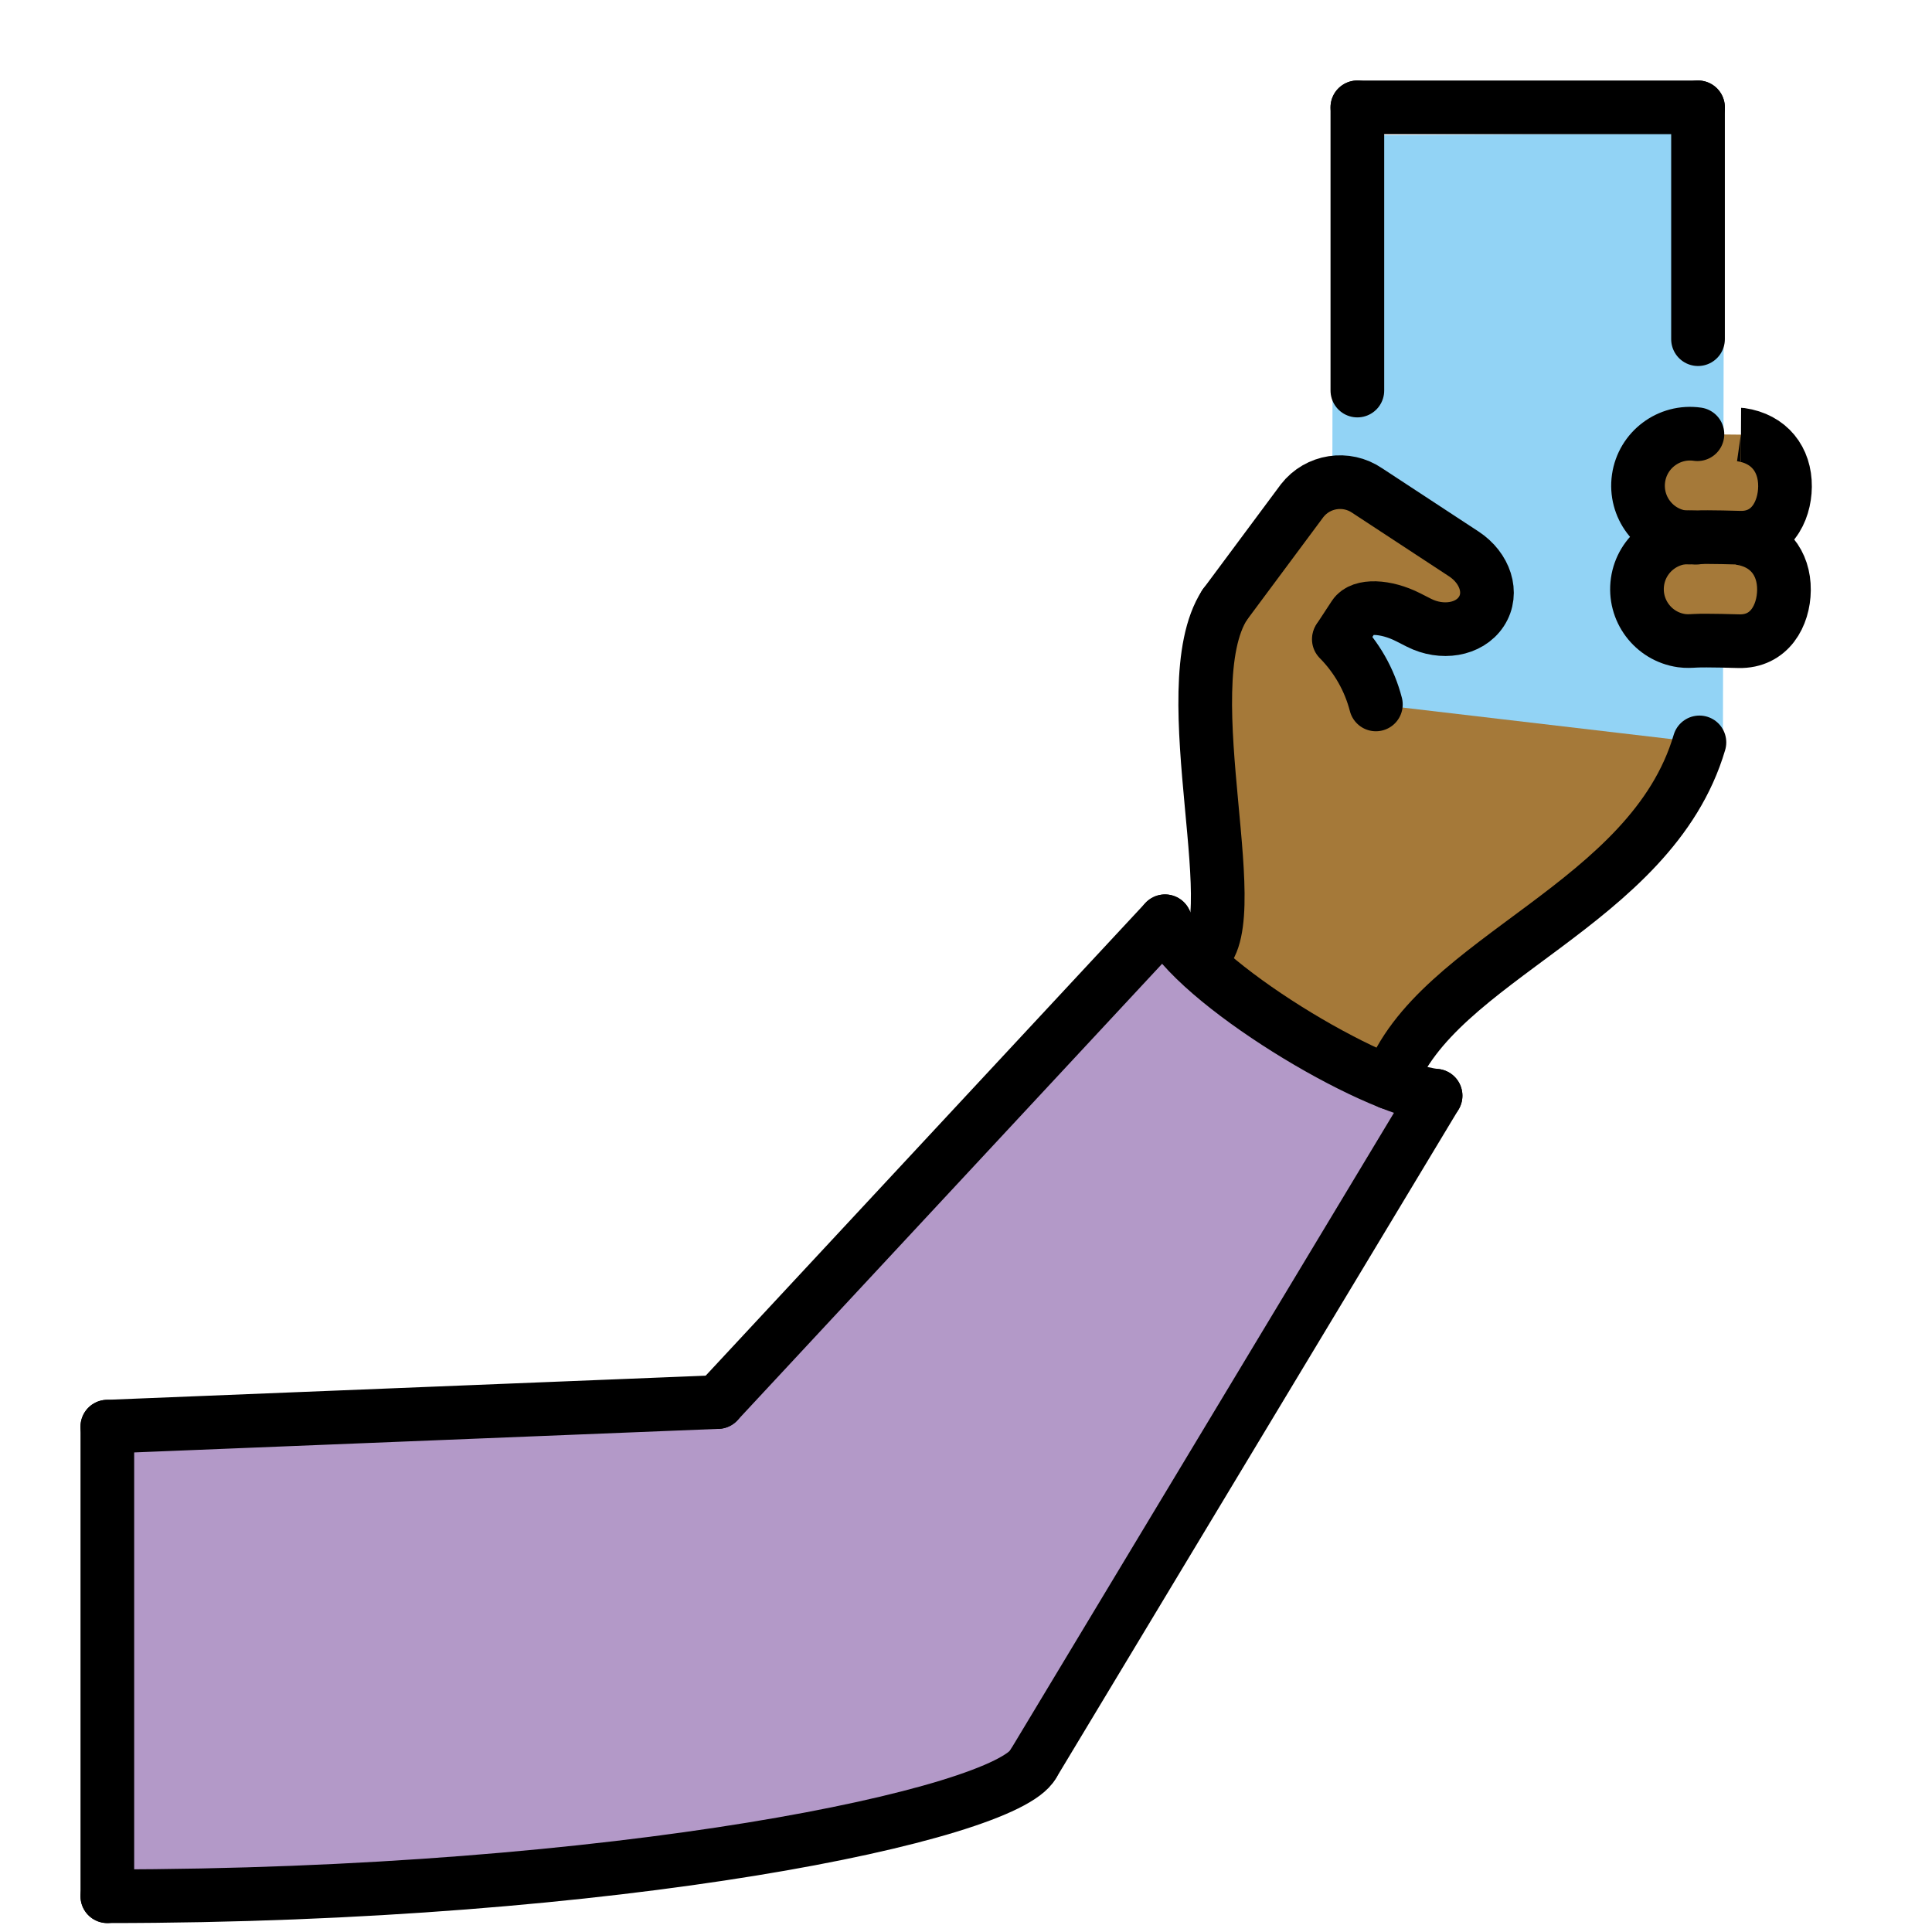
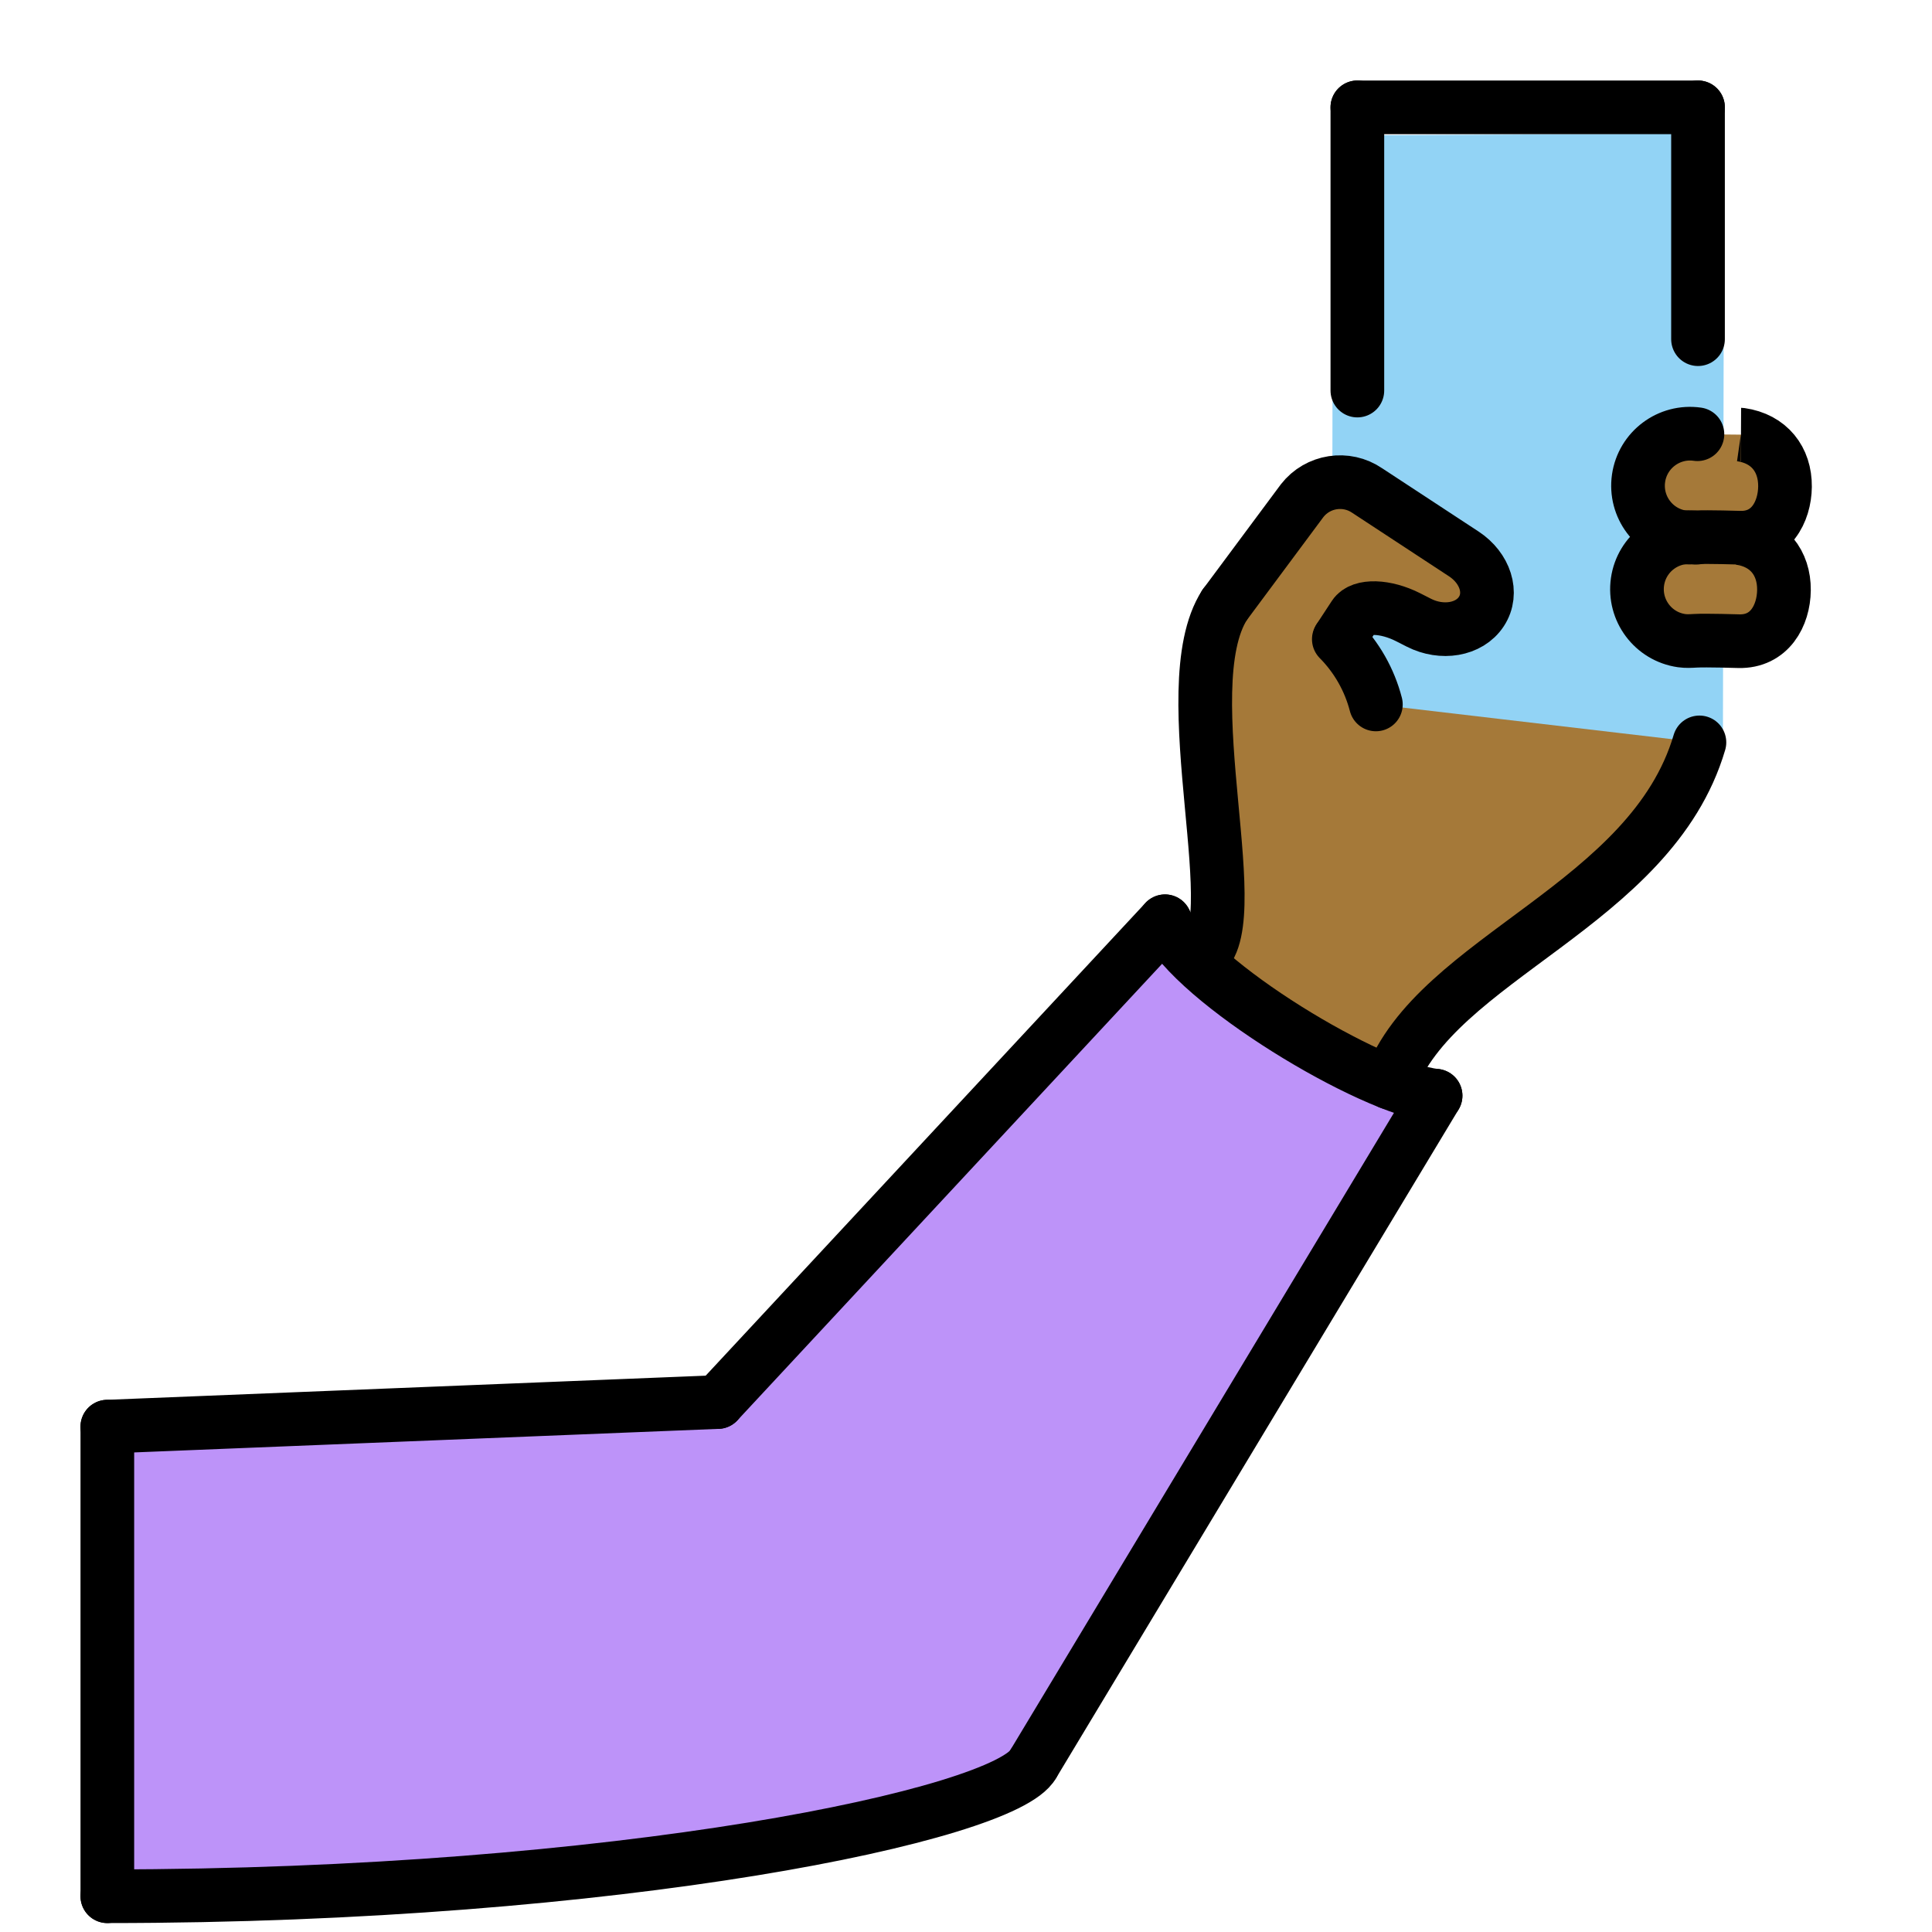
<svg xmlns="http://www.w3.org/2000/svg" id="emoji" viewBox="0 0 72 72" version="1.1">
-   <g id="color">
-     <path fill="#B399C8" d="M4,70.667v-17.5L26.75,52.25l16.667-17.917c1.083,2.292,7.667,6.25,10.083,6.5L38.5,65.75 C37.458,67.625,23.069,70.667,4,70.667z" />
-     <polyline fill="#92D3F5" points="64.208,27.896 64.25,4.971 49.676,5.049 49.637,26.4" />
-   </g>
+   <defs id="defs3649" />
+   <path style="fill:#bd93f9;fill-opacity:1" id="path3601" d="m 4,70.667 v -17.5 L 26.75,52.25 43.417,34.333 c 1.083,2.292 7.667,6.25 10.083,6.5 L 38.5,65.75 C 37.458,67.625 23.069,70.667 4,70.667 Z" />
+   <polyline style="fill:#92d3f5" id="polyline3603" points="64.208,27.896 64.25,4.971 49.676,5.049 49.637,26.4" />
  <g id="hair" />
  <g id="skin">
-     <path fill="#a57939" d="M64.837,20.054c1.06,0.152,1.656,0.925,1.646,1.938c-0.01,0.947-0.537,1.932-1.684,1.903 c0,0-1.215-0.038-1.619-0.015c-0.171,0.01-0.343,0.019-0.512-0.005c-1.06-0.152-1.795-1.135-1.643-2.194 s1.135-1.795,2.194-1.643C63.218,20.038,64.837,20.054,64.837,20.054z" />
-     <path fill="#a57939" d="M64.876,16.198c1.06,0.152,1.656,0.925,1.646,1.938c-0.01,0.947-0.537,1.932-1.684,1.903 c0,0-1.215-0.038-1.619-0.015c-0.171,0.01-0.343,0.019-0.512-0.005c-1.06-0.152-1.795-1.135-1.643-2.194 s1.135-1.795,2.194-1.643C63.257,16.182,64.876,16.198,64.876,16.198z" />
-     <path fill="#a57939" d="M51.275,26.252c-0.237-0.918-0.714-1.756-1.381-2.43l0.025-0.039l0.551-0.84 c0.26-0.396,1.164-0.369,2.008,0.06l0.405,0.206c0.845,0.429,1.869,0.273,2.323-0.419 c0.454-0.692,0.14-1.625-0.652-2.145l-3.6-2.362c-0.782-0.536-1.846-0.371-2.428,0.377l-2.885,3.882 c-2.015,3.126,1.026,12.251-0.974,13.146c1.654,1.553,3.208,2.729,7.128,4.66 c1.705-4.66,9.747-6.598,11.539-12.681" />
+     <path fill="#a57939" d="M64.837,20.054c1.06,0.152,1.656,0.925,1.646,1.938c-0.01,0.947-0.537,1.932-1.684,1.903 c0,0-1.215-0.038-1.619-0.015c-0.171,0.01-0.343,0.019-0.512-0.005c-1.06-0.152-1.795-1.135-1.643-2.194 s1.135-1.795,2.194-1.643C63.218,20.038,64.837,20.054,64.837,20.054z" id="path3607" />
+     <path fill="#a57939" d="M64.876,16.198c1.06,0.152,1.656,0.925,1.646,1.938c-0.01,0.947-0.537,1.932-1.684,1.903 c0,0-1.215-0.038-1.619-0.015c-0.171,0.01-0.343,0.019-0.512-0.005c-1.06-0.152-1.795-1.135-1.643-2.194 s1.135-1.795,2.194-1.643C63.257,16.182,64.876,16.198,64.876,16.198z" id="path3609" />
+     <path fill="#a57939" d="M51.275,26.252c-0.237-0.918-0.714-1.756-1.381-2.43l0.025-0.039l0.551-0.84 c0.26-0.396,1.164-0.369,2.008,0.06l0.405,0.206c0.845,0.429,1.869,0.273,2.323-0.419 c0.454-0.692,0.14-1.625-0.652-2.145l-3.6-2.362c-0.782-0.536-1.846-0.371-2.428,0.377l-2.885,3.882 c-2.015,3.126,1.026,12.251-0.974,13.146c1.654,1.553,3.208,2.729,7.128,4.66 c1.705-4.66,9.747-6.598,11.539-12.681" id="path3611" />
  </g>
  <g id="skin-shadow" />
  <g id="line">
-     <line x1="4" x2="4" y1="53.167" y2="70.667" fill="none" stroke="#000000" stroke-linecap="round" stroke-linejoin="round" stroke-miterlimit="10" stroke-width="2" />
-     <line x1="26.75" x2="4" y1="52.25" y2="53.167" fill="none" stroke="#000000" stroke-linecap="round" stroke-linejoin="round" stroke-miterlimit="10" stroke-width="2" />
-     <line x1="53.5" x2="38.5" y1="40.833" y2="65.75" fill="none" stroke="#000000" stroke-linecap="round" stroke-linejoin="round" stroke-miterlimit="10" stroke-width="2" />
-     <line x1="43.417" x2="26.75" y1="34.333" y2="52.25" fill="none" stroke="#000000" stroke-linecap="round" stroke-linejoin="round" stroke-miterlimit="10" stroke-width="2" />
-     <path fill="none" stroke="#000000" stroke-linecap="round" stroke-linejoin="round" stroke-miterlimit="10" stroke-width="2" d="M38.5,65.75c-1.042,1.875-15.431,4.917-34.5,4.917" />
-     <path fill="none" stroke="#000000" stroke-linecap="round" stroke-linejoin="round" stroke-miterlimit="10" stroke-width="2" d="M43.417,34.333c1.083,2.292,7.667,6.25,10.083,6.5" />
-     <path fill="none" stroke="#000000" stroke-linecap="round" stroke-linejoin="round" stroke-width="2" d="M49.919,23.783 l0.551-0.84c0.26-0.396,1.164-0.369,2.008,0.06l0.405,0.206c0.845,0.429,1.869,0.273,2.323-0.419 c0.454-0.692,0.14-1.625-0.652-2.145l-3.6-2.362c-0.782-0.536-1.846-0.371-2.428,0.377l-2.885,3.882" />
-     <path fill="none" stroke="#000000" stroke-linecap="round" stroke-linejoin="round" stroke-width="2" d="M51.275,26.252 c-0.237-0.918-0.714-1.756-1.381-2.43" />
-     <path fill="none" stroke="#000000" stroke-linecap="round" stroke-linejoin="round" stroke-width="2" d="M45.64,22.541 c-2.015,3.126,1.026,12.251-0.974,13.146" />
-     <path fill="none" stroke="#000000" stroke-linecap="round" stroke-linejoin="round" stroke-width="2" d="M63.333,27.667 C61.542,33.75,53.5,35.688,51.795,40.348" />
-     <path fill="none" stroke="#000000" stroke-linecap="round" stroke-linejoin="round" stroke-width="2" d="M64.837,20.054 c1.06,0.152,1.656,0.925,1.646,1.938c-0.01,0.947-0.537,1.932-1.684,1.903c0,0-1.215-0.038-1.619-0.015 c-0.171,0.01-0.343,0.019-0.512-0.005c-1.06-0.152-1.795-1.135-1.643-2.194s1.135-1.795,2.194-1.643 C63.218,20.038,64.837,20.054,64.837,20.054z" />
-     <path fill="none" stroke="#000000" stroke-linecap="round" stroke-linejoin="round" stroke-width="2" d="M64.876,16.198 c1.06,0.152,1.656,0.925,1.646,1.938c-0.01,0.947-0.537,1.932-1.684,1.903c0,0-1.215-0.038-1.619-0.015 c-0.171,0.01-0.343,0.019-0.512-0.005c-1.06-0.152-1.795-1.135-1.643-2.194s1.135-1.795,2.194-1.643 C63.257,16.182,64.876,16.198,64.876,16.198z" />
-     <line x1="63.28" x2="63.28" y1="12.64" y2="4" fill="none" stroke="#000000" stroke-linecap="round" stroke-linejoin="round" stroke-width="2" />
-     <line x1="50.585" x2="63.28" y1="4" y2="4" fill="none" stroke="#000000" stroke-linecap="round" stroke-linejoin="round" stroke-width="2" />
-     <line x1="50.585" x2="50.585" y1="4" y2="14.555" fill="none" stroke="#000000" stroke-linecap="round" stroke-linejoin="round" stroke-width="2" />
+     <line x1="4" x2="4" y1="53.167" y2="70.667" fill="none" stroke="#000000" stroke-linecap="round" stroke-linejoin="round" stroke-miterlimit="10" stroke-width="2" id="line3615" />
+     <line x1="26.75" x2="4" y1="52.25" y2="53.167" fill="none" stroke="#000000" stroke-linecap="round" stroke-linejoin="round" stroke-miterlimit="10" stroke-width="2" id="line3617" />
+     <line x1="53.5" x2="38.5" y1="40.833" y2="65.75" fill="none" stroke="#000000" stroke-linecap="round" stroke-linejoin="round" stroke-miterlimit="10" stroke-width="2" id="line3619" />
+     <line x1="43.417" x2="26.75" y1="34.333" y2="52.25" fill="none" stroke="#000000" stroke-linecap="round" stroke-linejoin="round" stroke-miterlimit="10" stroke-width="2" id="line3621" />
+     <path fill="none" stroke="#000000" stroke-linecap="round" stroke-linejoin="round" stroke-miterlimit="10" stroke-width="2" d="M38.5,65.75c-1.042,1.875-15.431,4.917-34.5,4.917" id="path3623" />
+     <path fill="none" stroke="#000000" stroke-linecap="round" stroke-linejoin="round" stroke-miterlimit="10" stroke-width="2" d="M43.417,34.333c1.083,2.292,7.667,6.25,10.083,6.5" id="path3625" />
+     <path fill="none" stroke="#000000" stroke-linecap="round" stroke-linejoin="round" stroke-width="2" d="M49.919,23.783 l0.551-0.84c0.26-0.396,1.164-0.369,2.008,0.06l0.405,0.206c0.845,0.429,1.869,0.273,2.323-0.419 c0.454-0.692,0.14-1.625-0.652-2.145l-3.6-2.362c-0.782-0.536-1.846-0.371-2.428,0.377l-2.885,3.882" id="path3627" />
+     <path fill="none" stroke="#000000" stroke-linecap="round" stroke-linejoin="round" stroke-width="2" d="M51.275,26.252 c-0.237-0.918-0.714-1.756-1.381-2.43" id="path3629" />
+     <path fill="none" stroke="#000000" stroke-linecap="round" stroke-linejoin="round" stroke-width="2" d="M45.64,22.541 c-2.015,3.126,1.026,12.251-0.974,13.146" id="path3631" />
+     <path fill="none" stroke="#000000" stroke-linecap="round" stroke-linejoin="round" stroke-width="2" d="M63.333,27.667 C61.542,33.75,53.5,35.688,51.795,40.348" id="path3633" />
+     <path fill="none" stroke="#000000" stroke-linecap="round" stroke-linejoin="round" stroke-width="2" d="M64.837,20.054 c1.06,0.152,1.656,0.925,1.646,1.938c-0.01,0.947-0.537,1.932-1.684,1.903c0,0-1.215-0.038-1.619-0.015 c-0.171,0.01-0.343,0.019-0.512-0.005c-1.06-0.152-1.795-1.135-1.643-2.194s1.135-1.795,2.194-1.643 C63.218,20.038,64.837,20.054,64.837,20.054z" id="path3635" />
+     <path fill="none" stroke="#000000" stroke-linecap="round" stroke-linejoin="round" stroke-width="2" d="M64.876,16.198 c1.06,0.152,1.656,0.925,1.646,1.938c-0.01,0.947-0.537,1.932-1.684,1.903c0,0-1.215-0.038-1.619-0.015 c-0.171,0.01-0.343,0.019-0.512-0.005c-1.06-0.152-1.795-1.135-1.643-2.194s1.135-1.795,2.194-1.643 C63.257,16.182,64.876,16.198,64.876,16.198z" id="path3637" />
+     <line x1="63.28" x2="63.28" y1="12.64" y2="4" fill="none" stroke="#000000" stroke-linecap="round" stroke-linejoin="round" stroke-width="2" id="line3639" />
+     <line x1="50.585" x2="63.28" y1="4" y2="4" fill="none" stroke="#000000" stroke-linecap="round" stroke-linejoin="round" stroke-width="2" id="line3641" />
+     <line x1="50.585" x2="50.585" y1="4" y2="14.555" fill="none" stroke="#000000" stroke-linecap="round" stroke-linejoin="round" stroke-width="2" id="line3643" />
  </g>
</svg>
